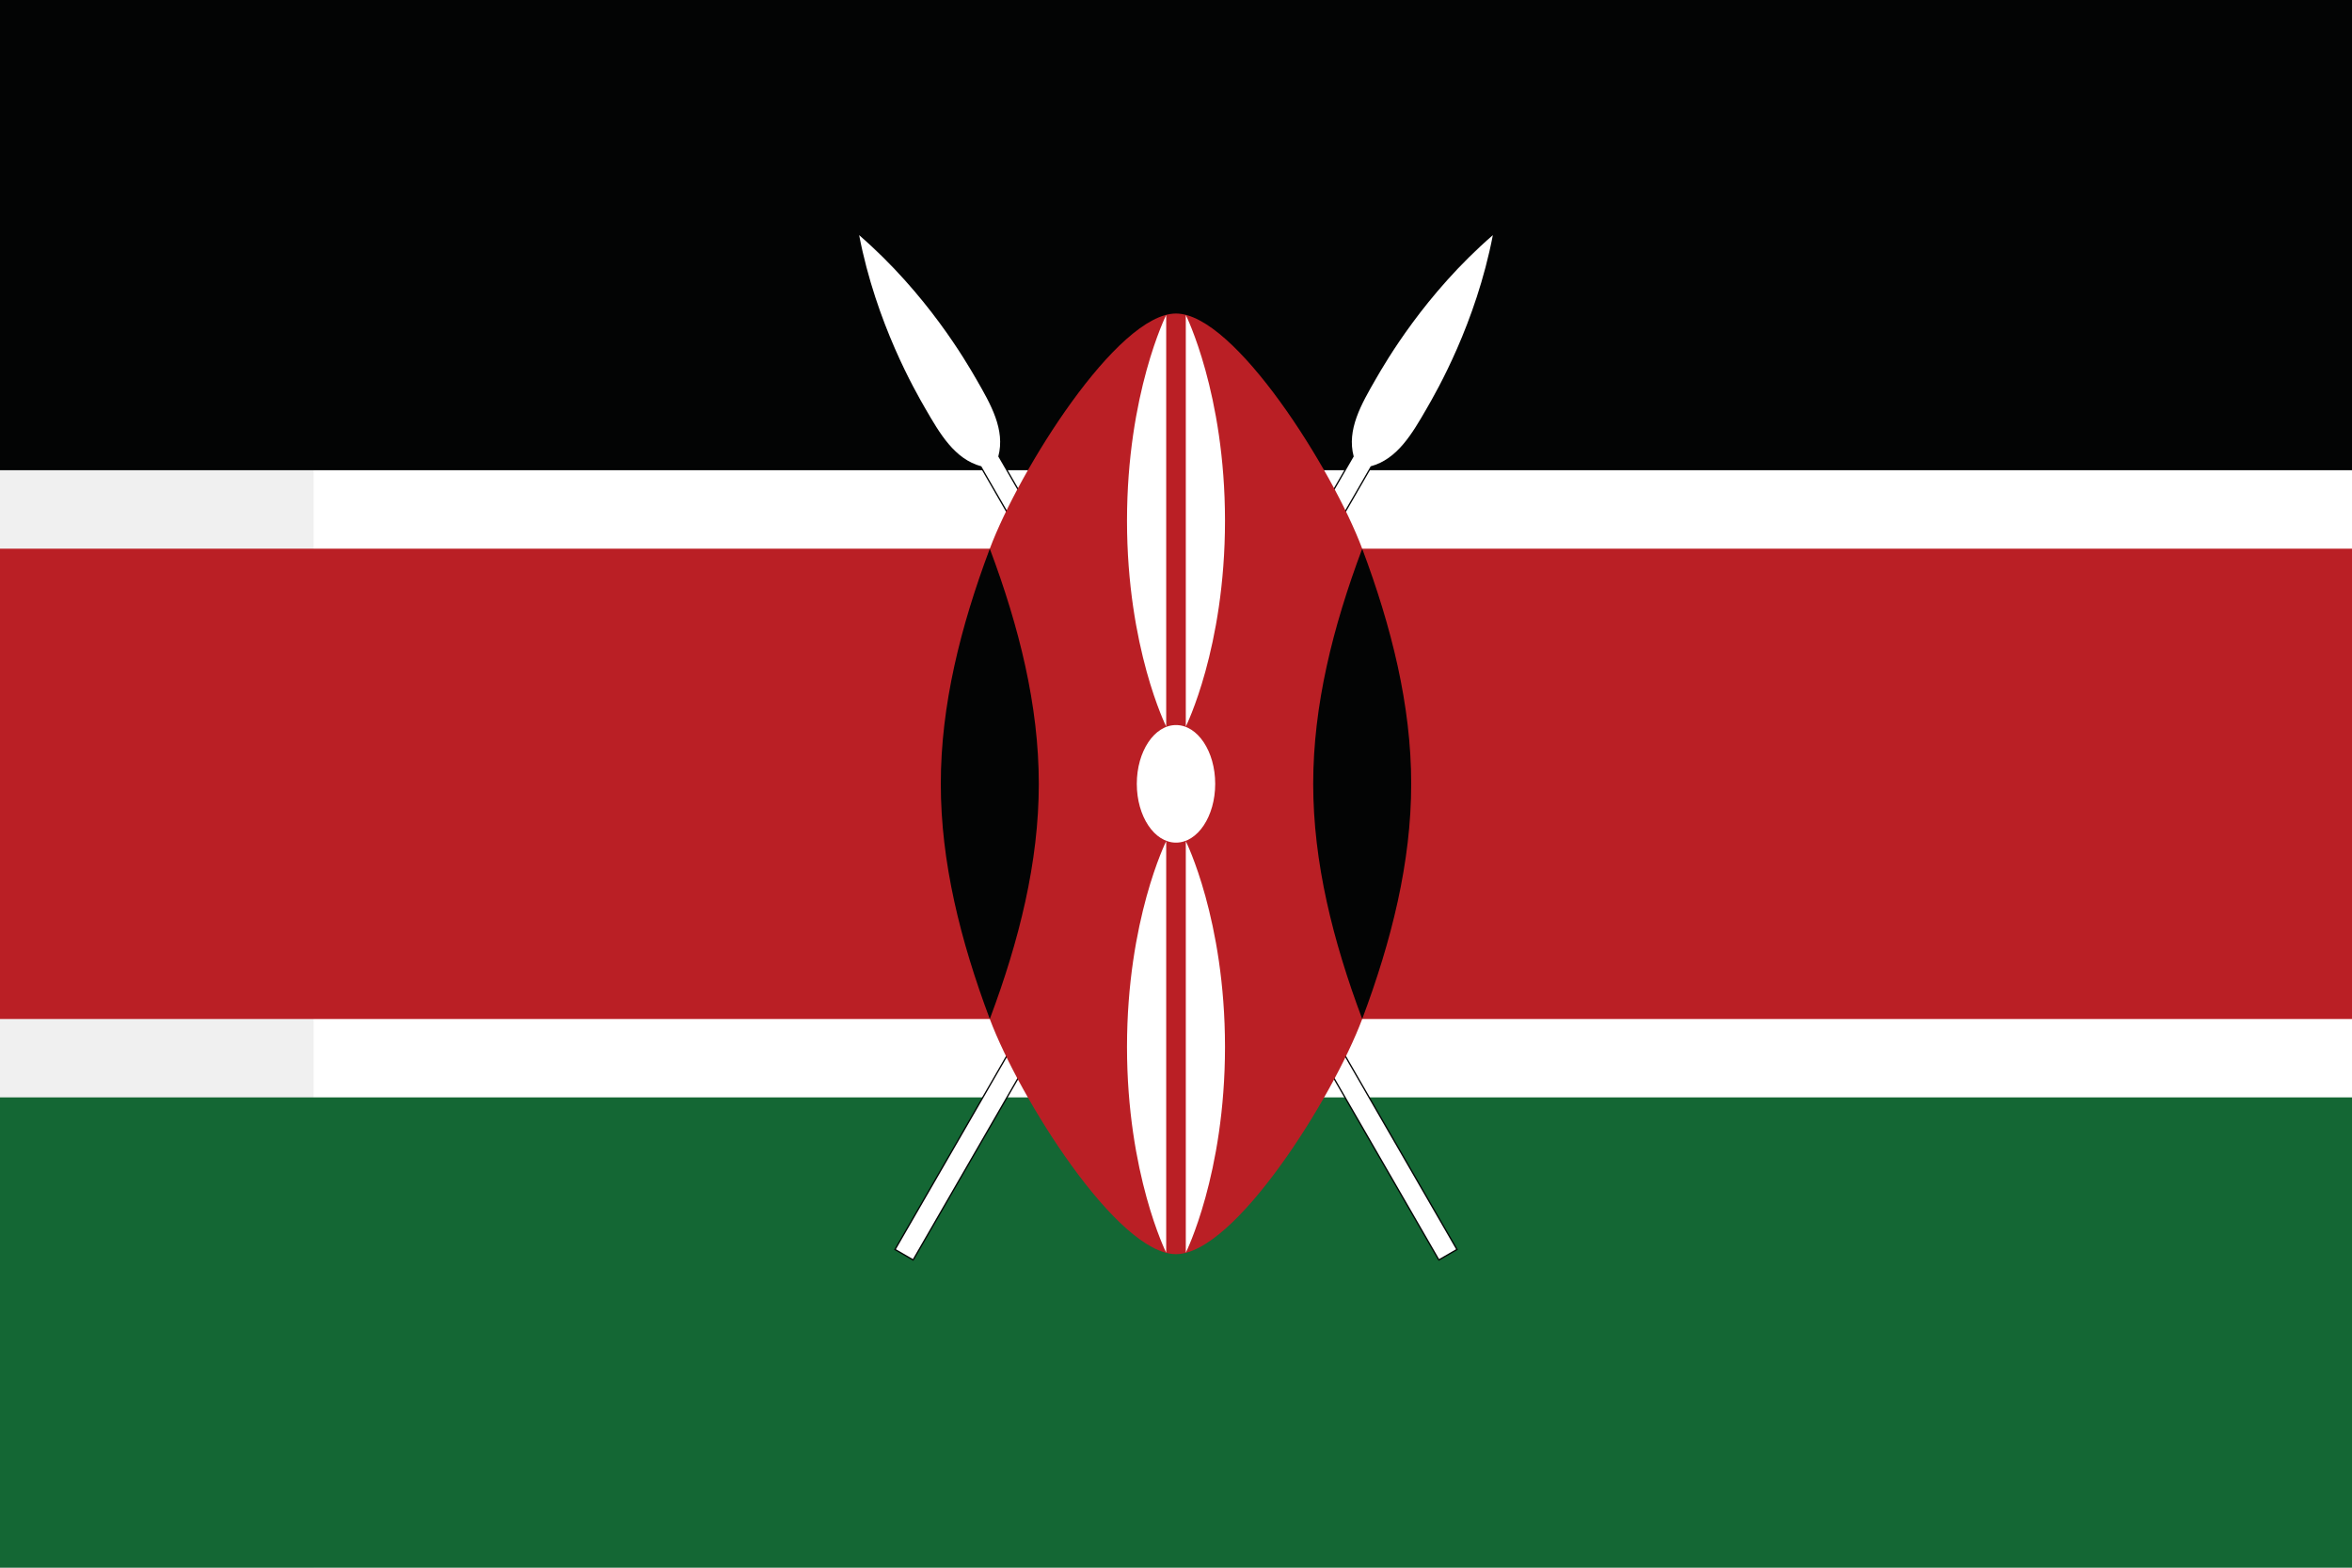
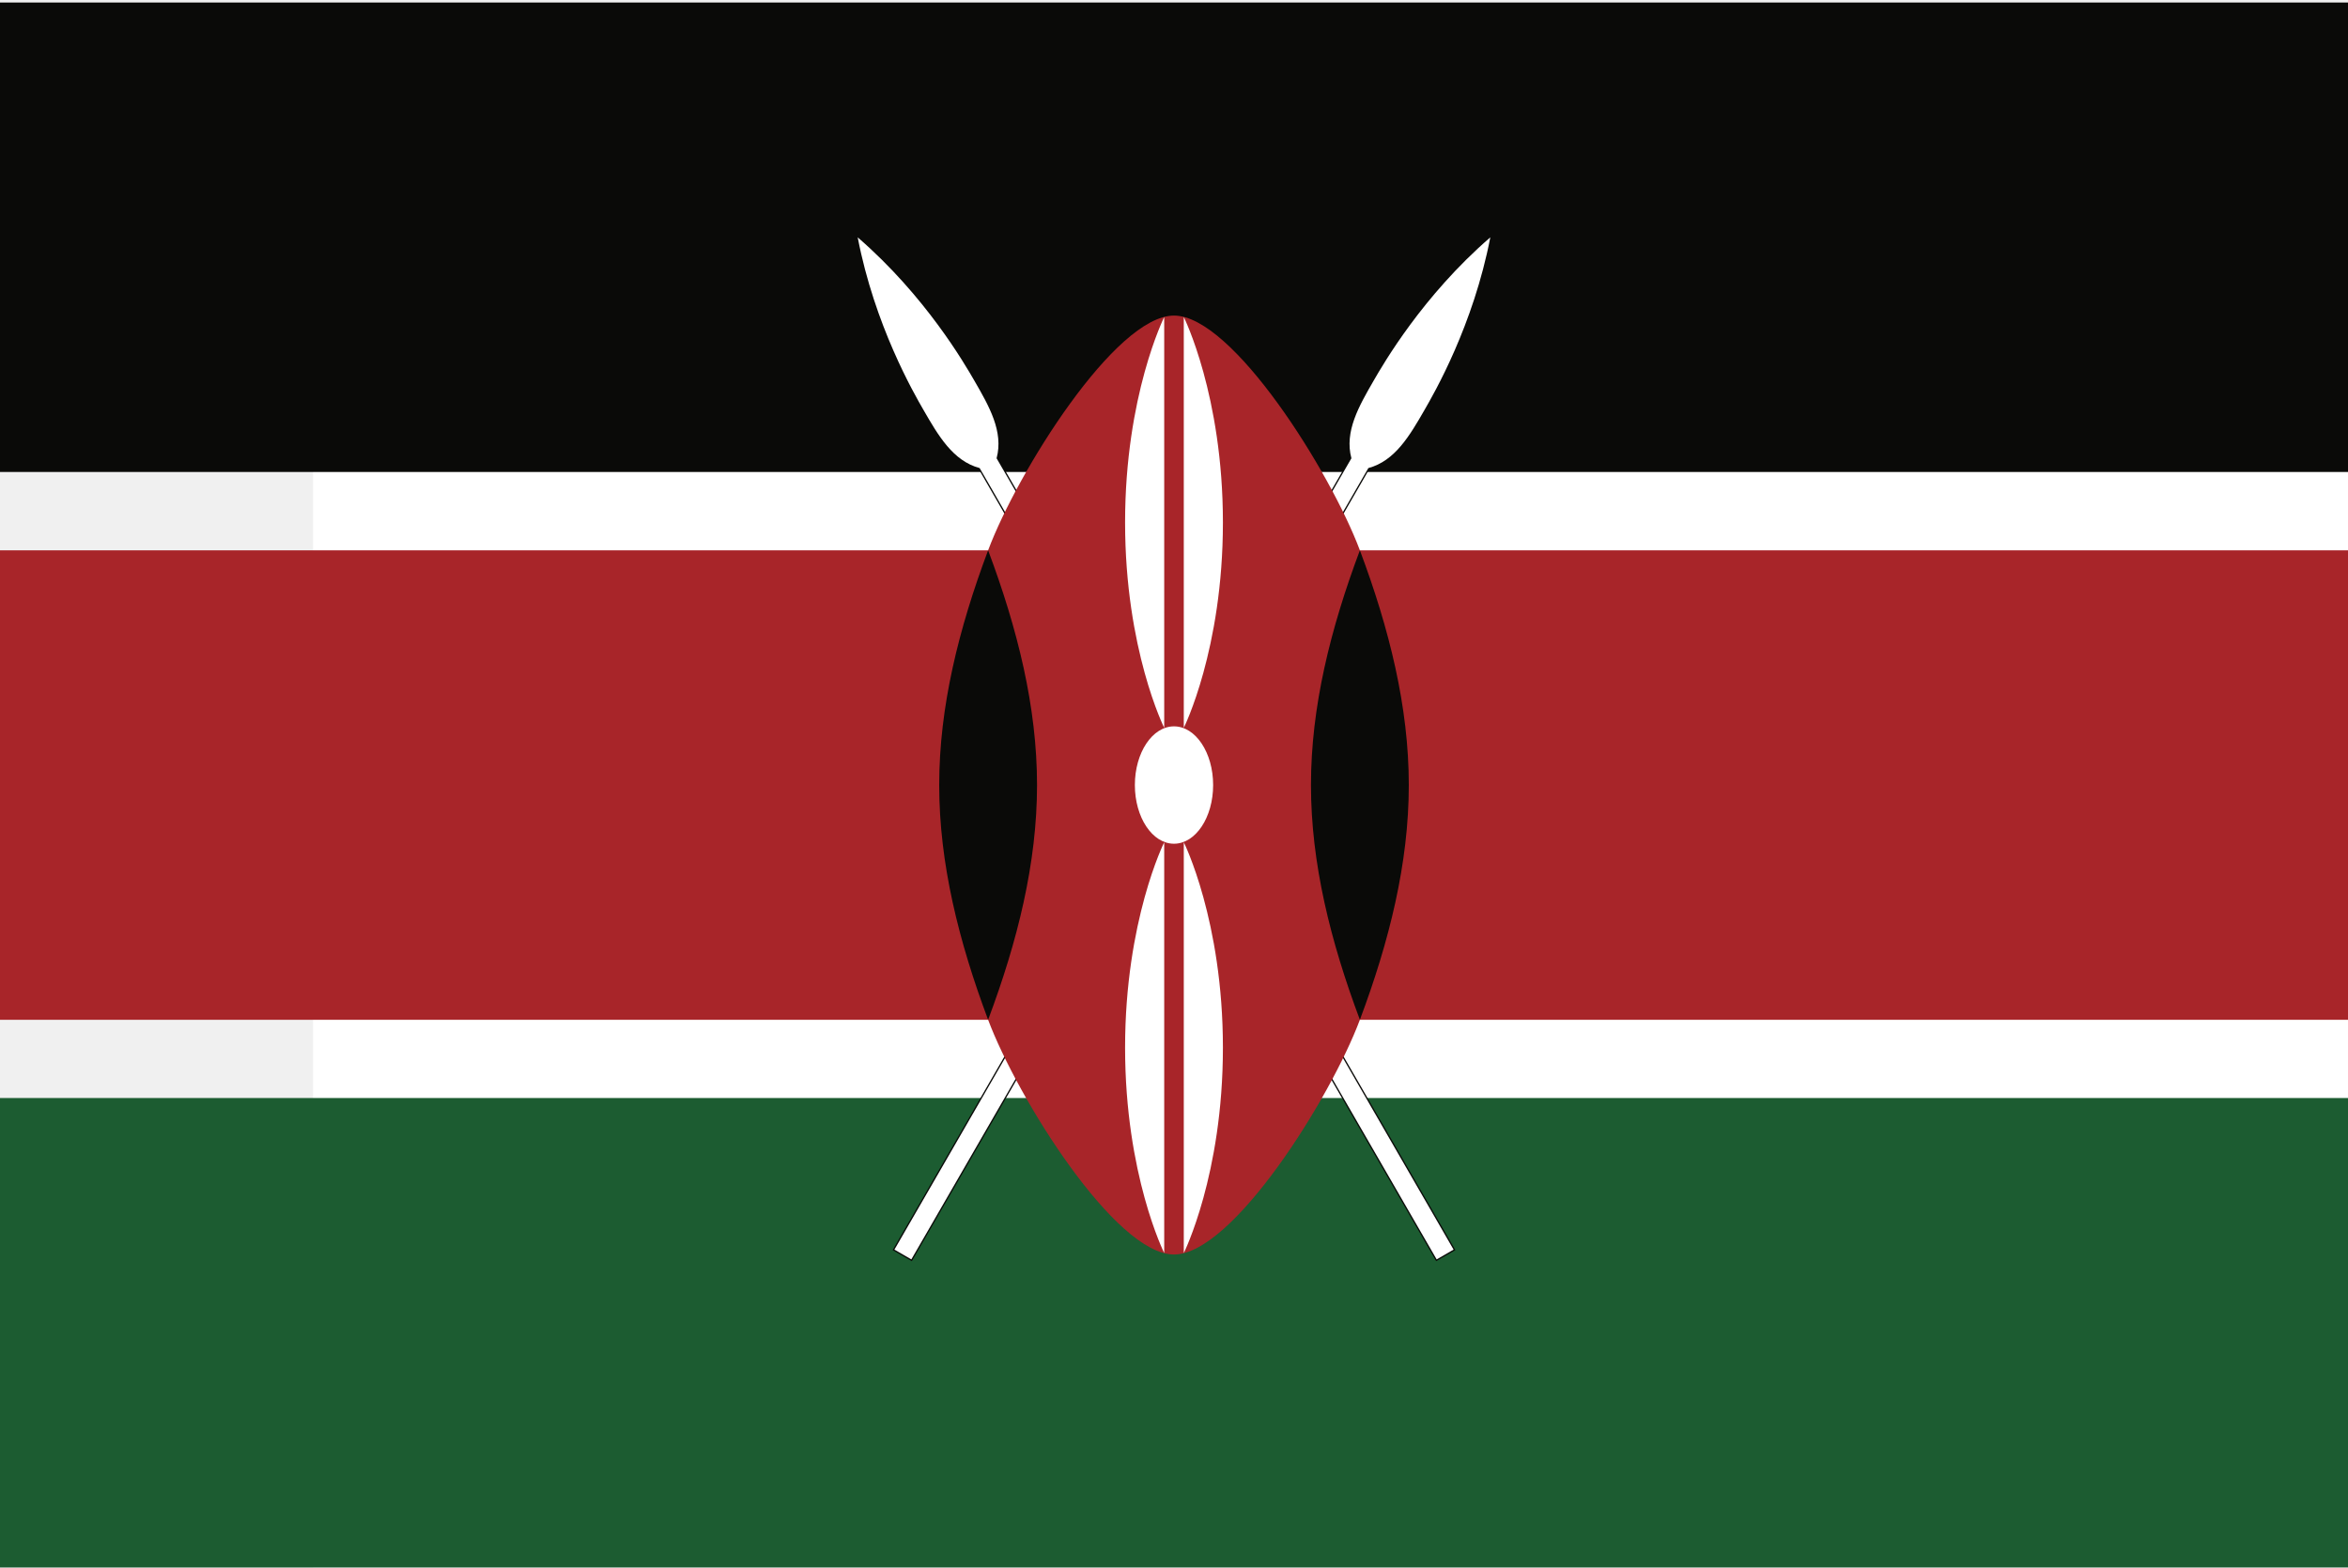
- <svg xmlns="http://www.w3.org/2000/svg" viewBox="0 0 3750 2500" fill-rule="evenodd" clip-rule="evenodd" stroke-miterlimit="10">
-   <path fill="#fff" fill-rule="nonzero" d="M500 333.334h3250.003v2166.668H500z" />
-   <path fill="#146734" fill-rule="nonzero" d="M0 1750h3750.016v750.002H0z" />
-   <path fill="#030404" fill-rule="nonzero" d="M0-.15h3750.016v750H0z" />
-   <path d="M1428.455 1992.19l27.063 15.624L2185.406 743.61c42.687-11.44 66.125-52.034 89.562-92.626 15.625-27.067 78.126-135.317 105.213-275.984-108.274 93.792-170.774 202.042-186.4 229.11-23.437 40.59-46.874 81.186-35.437 123.874L1428.455 1992.19z" fill="#030404" fill-rule="nonzero" stroke="#030404" stroke-width="4.167" />
-   <path d="M2321.548 1992.19l-27.063 15.624L1564.597 743.61c-42.687-11.44-66.125-52.034-89.562-92.626-15.625-27.067-78.126-135.317-105.213-275.984 108.275 93.792 170.775 202.042 186.4 229.11 23.438 40.59 46.875 81.186 35.438 123.874l729.888 1264.205z" fill="#030404" fill-rule="nonzero" stroke="#030404" stroke-width="4.167" />
-   <path d="M1428.455 1992.19l27.063 15.624L2185.406 743.61c42.687-11.44 66.125-52.034 89.562-92.626 15.625-27.067 78.126-135.317 105.213-275.984-108.274 93.792-170.774 202.042-186.4 229.11-23.437 40.59-46.874 81.186-35.437 123.874L1428.455 1992.19z" fill="#fff" fill-rule="nonzero" />
-   <path d="M2321.548 1992.19l-27.063 15.624L1564.597 743.61c-42.687-11.44-66.125-52.034-89.562-92.626-15.625-27.067-78.126-135.317-105.213-275.984 108.275 93.792 170.775 202.042 186.4 229.11 23.438 40.59 46.875 81.186 35.438 123.874l729.888 1264.205z" fill="#fff" fill-rule="nonzero" />
-   <path d="M0 875v750h1578.126C1625 1750 1781.25 2000.003 1875 2000.003c93.752 0 250.002-250 296.877-375h1578.126V875H2171.877C2125.002 750 1968.752 500 1875 500c-93.75 0-250 250-296.874 375H0z" fill="#BA1F25" fill-rule="nonzero" />
-   <g>
-     <path d="M2171.877 1625c46.875-125 78.125-250 78.125-375s-31.25-250-78.125-375c-46.875 125-78.125 250-78.125 375s31.25 250 78.125 375M1578.126 1625C1531.25 1500 1500 1375 1500 1250s31.25-250 78.126-375c46.875 125 78.125 250 78.125 375s-31.25 250-78.124 375" fill="#030404" fill-rule="nonzero" />
-     <path d="M1875 1156.25c34.518 0 62.502 41.976 62.502 93.75 0 51.776-27.984 93.75-62.5 93.75-34.517 0-62.5-41.974-62.5-93.75 0-51.774 27.983-93.75 62.5-93.75" fill="#fff" fill-rule="nonzero" />
-     <path d="M1890.627 1341.41s62.5 125 62.5 328.125-62.5 328.125-62.5 328.125v-656.25zM1859.376 1158.597s-62.5-125-62.5-328.126c0-203.124 62.5-328.124 62.5-328.124v656.25zM1859.376 1341.41s-62.5 125-62.5 328.125 62.5 328.125 62.5 328.125v-656.25zM1890.627 1158.597s62.5-125 62.5-328.126c0-203.124-62.5-328.124-62.5-328.124v656.25z" fill="#fff" fill-rule="nonzero" />
+ <svg xmlns="http://www.w3.org/2000/svg" width="900px" height="601px" viewBox="0 0 900 601" version="1.1">
+   <defs />
+   <g id="Page-1" stroke="none" stroke-width="1" fill="none" fill-rule="evenodd">
+     <g id="Kenya">
+       <path d="M120,601 L900,601 L900,81 L120,81 L120,601 Z" id="Fill-1" fill="#FFFFFF" />
+       <path d="M0,601 L900,601 L900,421 L0,421 L0,601 Z" id="Fill-2" fill="#1C5C31" />
+       <path d="M0,180.964 L900,180.964 L900,0.964 L0,0.964 L0,180.964 Z" id="Fill-3" fill="#0A0A08" />
+       <path d="M342.829,479.125 L349.324,482.875 L524.497,179.466 C534.742,176.721 540.367,166.978 545.992,157.236 C549.742,150.74 564.742,124.76 571.243,91 C545.257,113.51 530.257,139.49 526.507,145.986 C520.882,155.728 515.257,165.471 518.002,175.716 L342.829,479.125 L342.829,479.125 Z" id="Fill-4" fill="#0A0A08" />
+       <path d="M342.829,479.125 L349.324,482.875 L524.497,179.466 C534.742,176.721 540.367,166.978 545.992,157.236 C549.742,150.74 564.742,124.76 571.243,91 C545.257,113.51 530.257,139.49 526.507,145.986 C520.882,155.728 515.257,165.471 518.002,175.716 L342.829,479.125 L342.829,479.125 Z" id="Stroke-5" stroke="#0A0A08" />
+       <path d="M557.171,479.125 L550.676,482.875 L375.503,179.466 C365.258,176.721 359.633,166.978 354.008,157.236 C350.258,150.74 335.258,124.76 328.757,91 C354.743,113.51 369.743,139.49 373.493,145.986 C379.118,155.728 384.743,165.471 381.998,175.716 L557.171,479.125 L557.171,479.125 Z" id="Fill-6" fill="#0A0A08" />
+       <path d="M557.171,479.125 L550.676,482.875 L375.503,179.466 C365.258,176.721 359.633,166.978 354.008,157.236 C350.258,150.74 335.258,124.76 328.757,91 C354.743,113.51 369.743,139.49 373.493,145.986 C379.118,155.728 384.743,165.471 381.998,175.716 L557.171,479.125 L557.171,479.125 Z" id="Stroke-7" stroke="#0A0A08" />
+       <path d="M342.829,479.125 L349.324,482.875 L524.497,179.466 C534.742,176.721 540.367,166.978 545.992,157.236 C549.742,150.74 564.742,124.76 571.243,91 C545.257,113.51 530.257,139.49 526.507,145.986 C520.882,155.728 515.257,165.471 518.002,175.716 L342.829,479.125" id="Fill-8" fill="#FFFFFF" />
+       <path d="M557.171,479.125 L550.676,482.875 L375.503,179.466 C365.258,176.721 359.633,166.978 354.008,157.236 C350.258,150.74 335.258,124.76 328.757,91 C354.743,113.51 369.743,139.49 373.493,145.986 C379.118,155.728 384.743,165.471 381.998,175.716 L557.171,479.125" id="Fill-9" fill="#FFFFFF" />
+       <path d="M0,211 L0,391 L378.75,391 C390,421 427.5,481 450,481 C472.5,481 510,421 521.25,391 L900,391 L900,211 L521.25,211 C510,181 472.5,121 450,121 C427.5,121 390,181 378.75,211 L0,211" id="Fill-10" fill="#A82529" />
+       <path d="M521.25,391 C532.5,361 540,331 540,301 C540,271 532.5,241 521.25,211 C510,241 502.5,271 502.5,301 C502.5,331 510,361 521.25,391" id="Fill-11" fill="#0A0A08" />
+       <path d="M378.75,391 C367.5,361 360,331 360,301 C360,271 367.5,241 378.75,211 C390,241 397.5,271 397.5,301 C397.5,331 390,361 378.75,391" id="Fill-12" fill="#0A0A08" />
+       <path d="M450,278.5 C458.284,278.5 465,288.574 465,301 C465,313.426 458.284,323.5 450,323.5 C441.716,323.5 435,313.426 435,301 C435,288.574 441.716,278.5 450,278.5" id="Fill-13" fill="#FFFFFF" />
+       <path d="M453.75,322.937 C453.75,322.937 468.75,352.937 468.75,401.687 C468.75,450.437 453.75,480.437 453.75,480.437 L453.75,322.937" id="Fill-14" fill="#FFFFFF" />
+       <path d="M446.25,279.062 C446.25,279.062 431.25,249.062 431.25,200.312 C431.25,151.562 446.25,121.563 446.25,121.563 L446.25,279.062" id="Fill-15" fill="#FFFFFF" />
+       <path d="M446.25,322.937 C446.25,322.937 431.25,352.937 431.25,401.687 C431.25,450.437 446.25,480.437 446.25,480.437 L446.25,322.937" id="Fill-16" fill="#FFFFFF" />
+       <path d="M453.75,279.062 C453.75,279.062 468.75,249.062 468.75,200.312 C468.75,151.562 453.75,121.563 453.75,121.563 L453.75,279.062" id="Fill-17" fill="#FFFFFF" />
+     </g>
  </g>
</svg>
